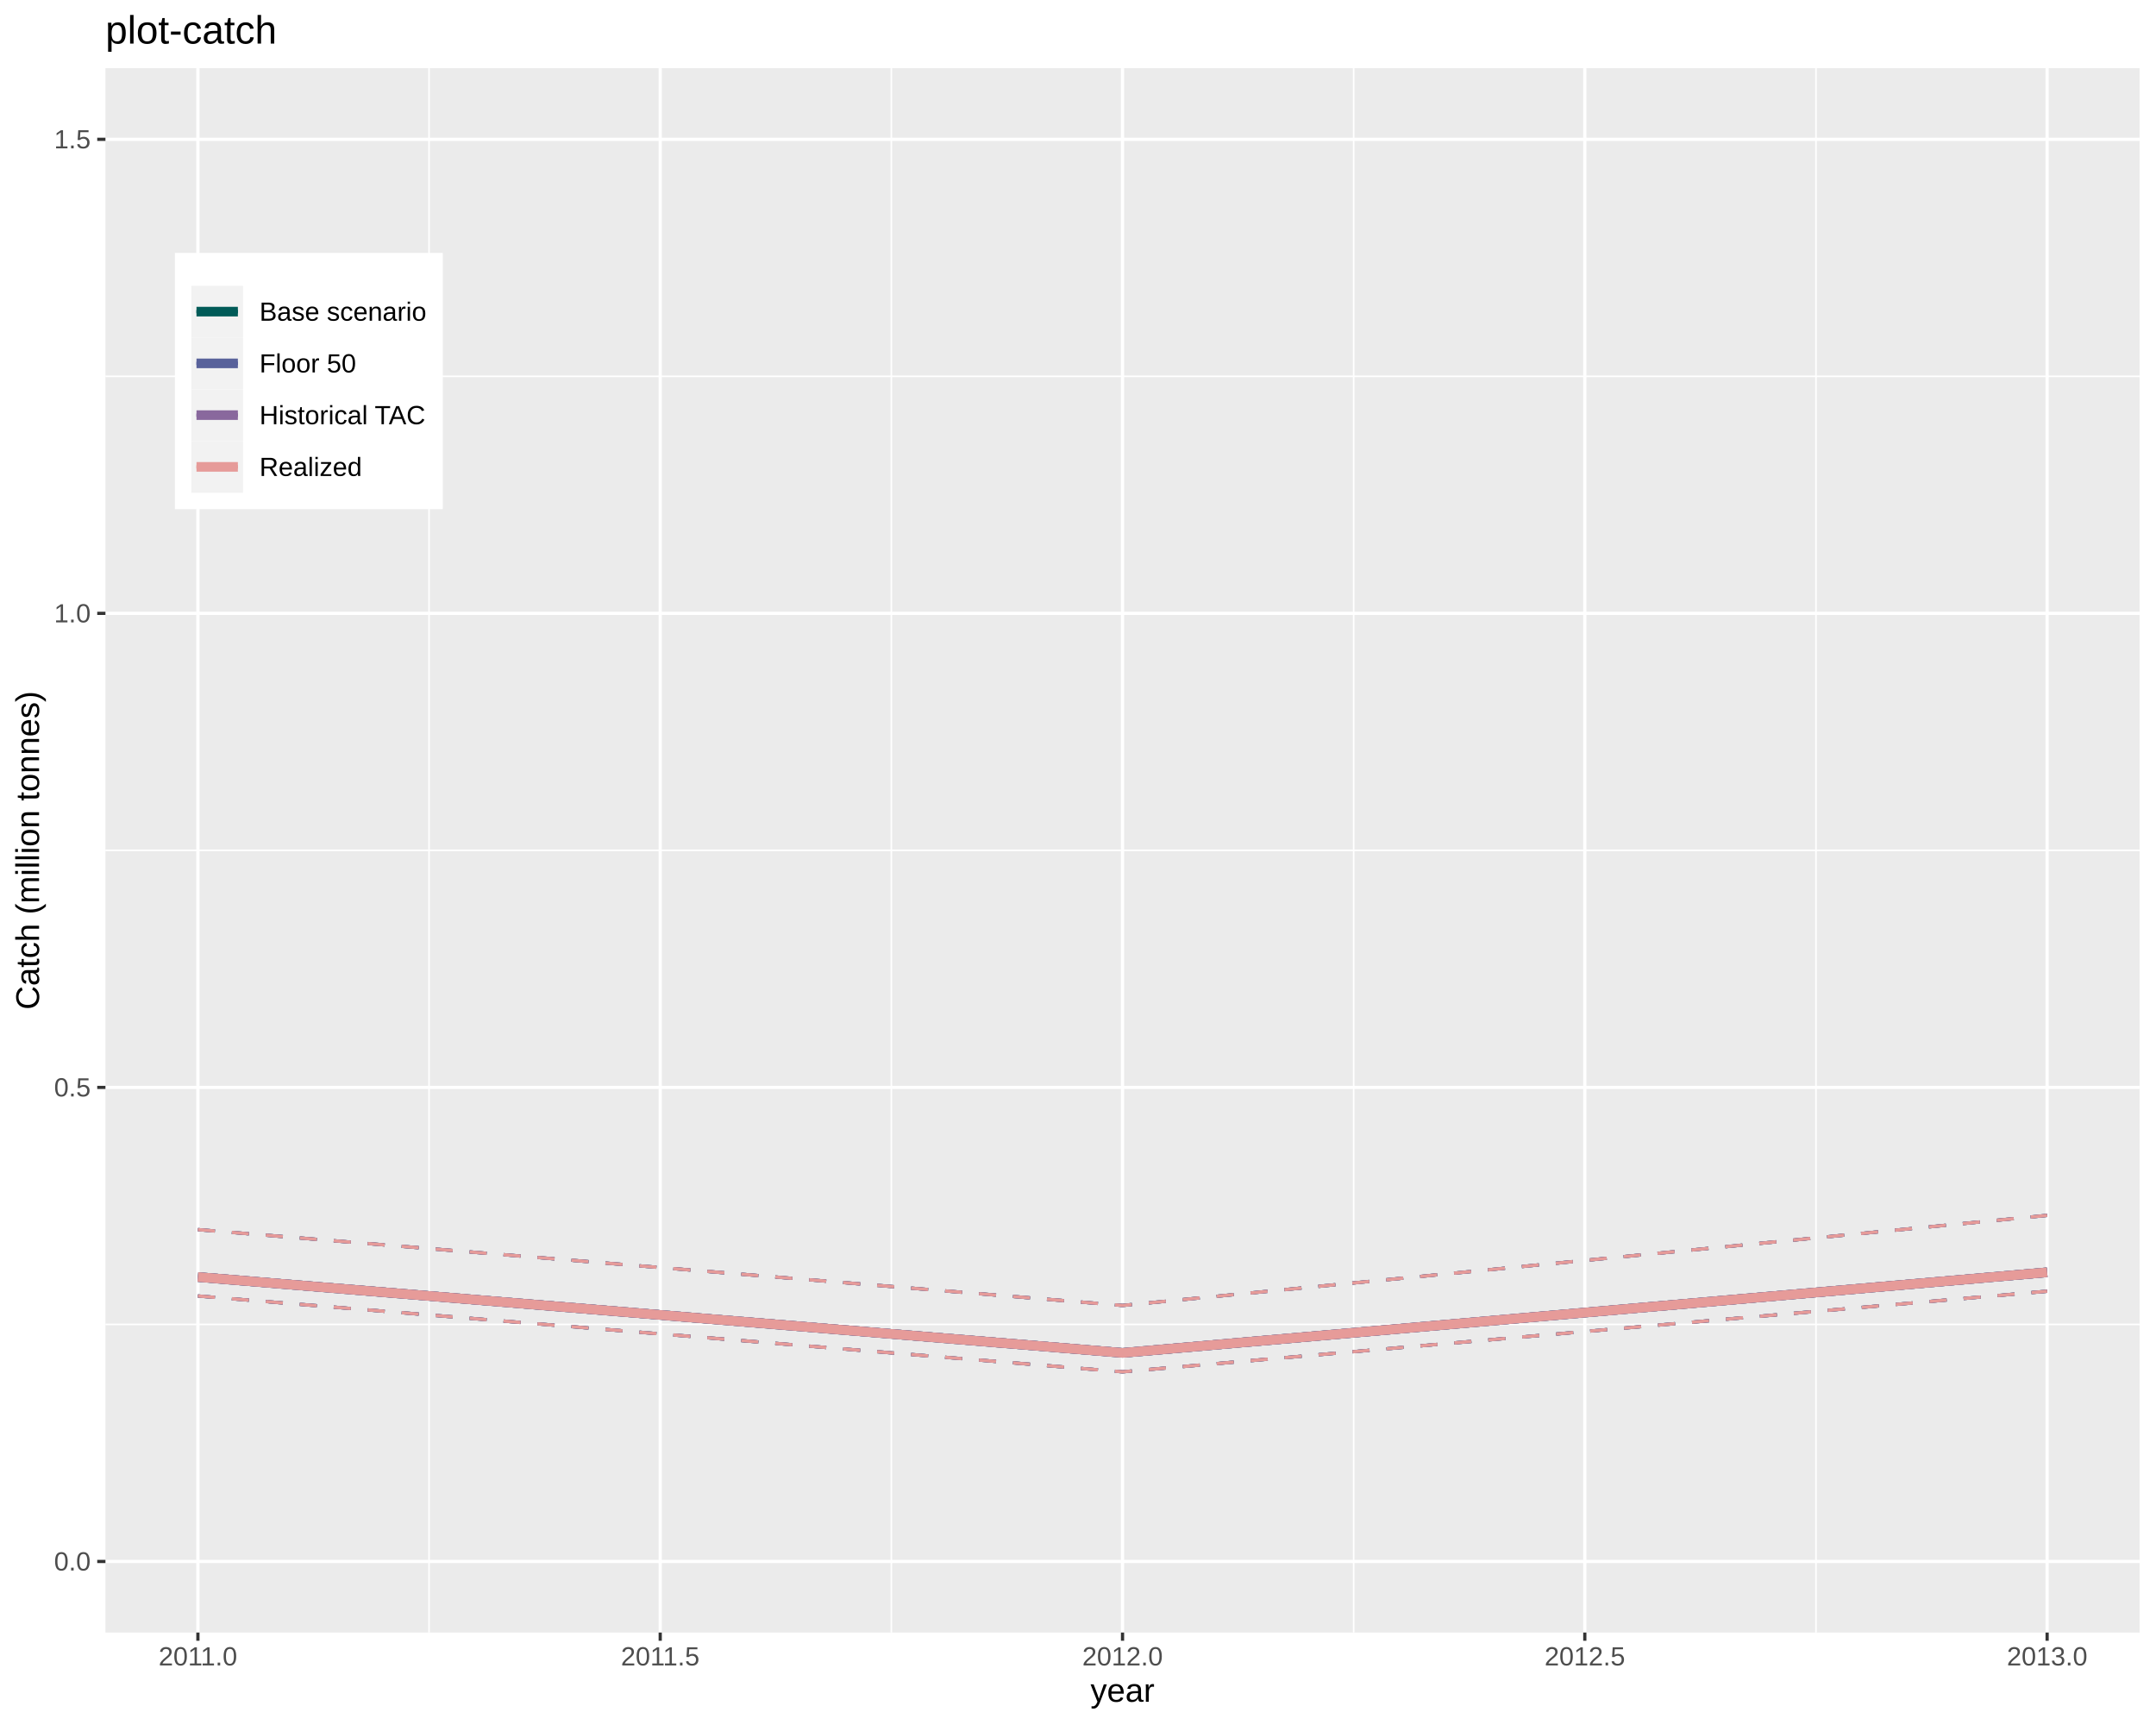
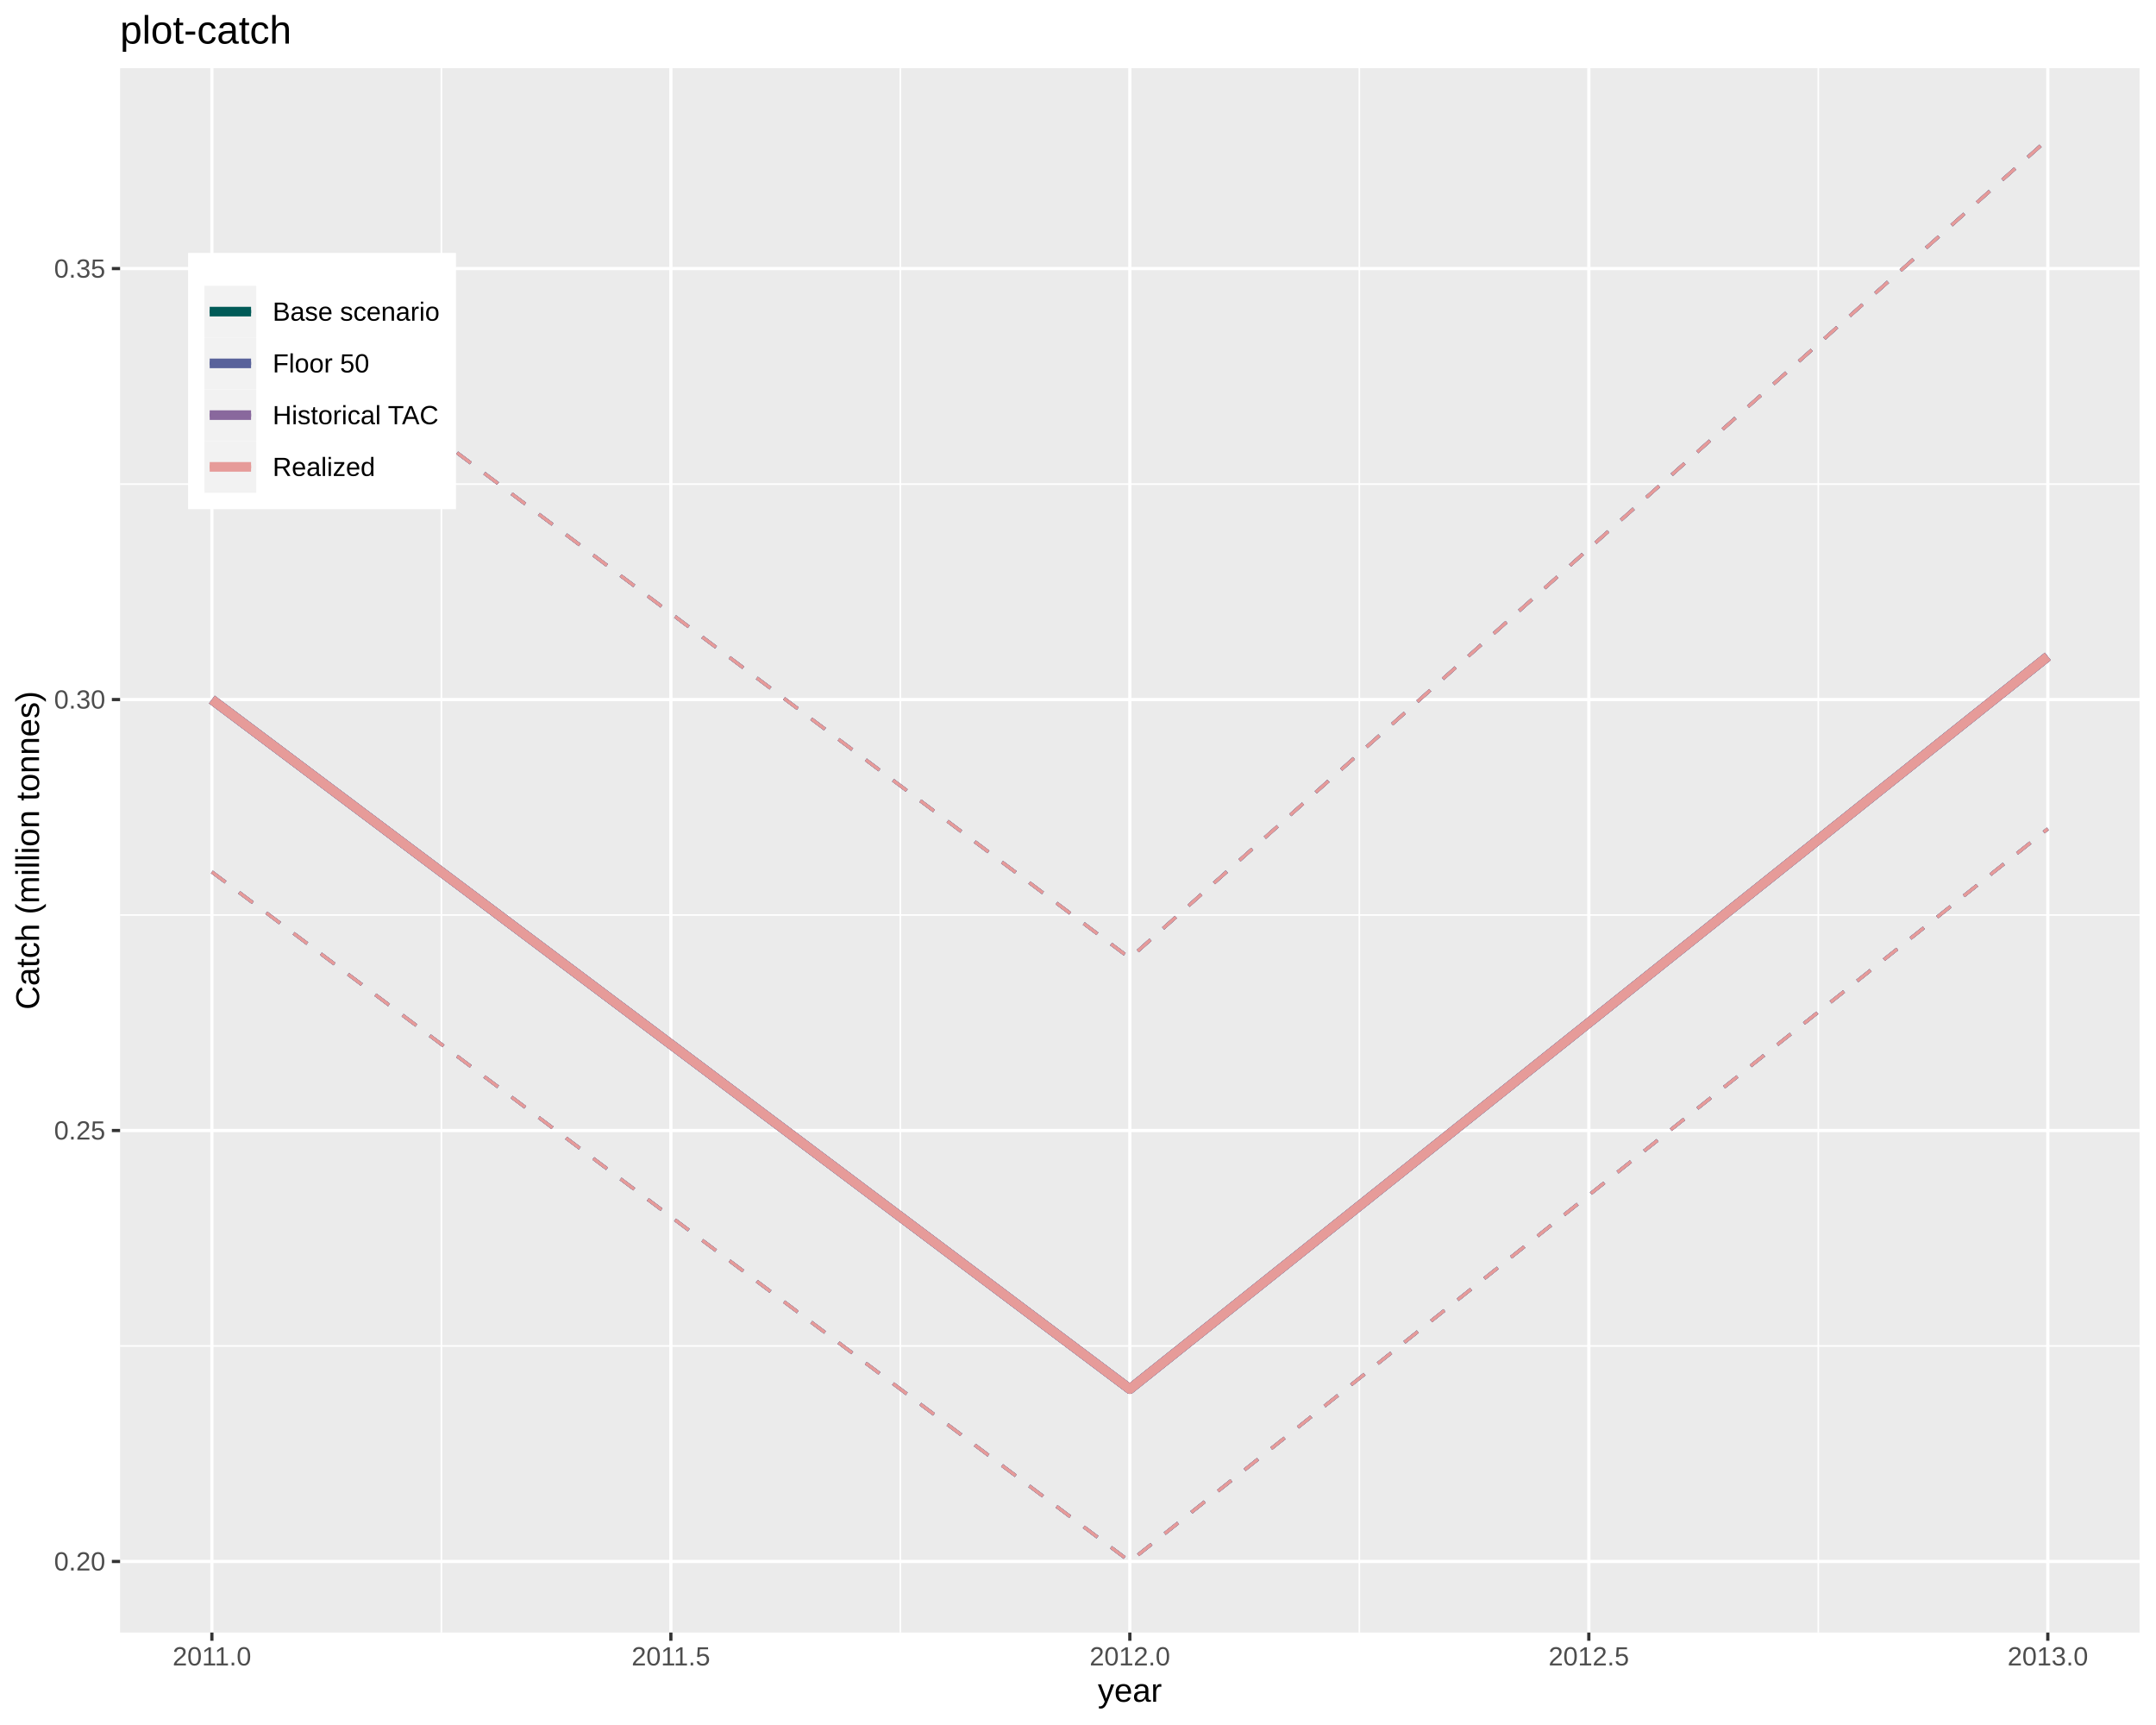
<svg xmlns="http://www.w3.org/2000/svg" viewBox="0 0 720.00 576.00">
  <defs>
    <style type="text/css">
    line, polyline, polygon, path, rect, circle {
      fill: none;
      stroke: #000000;
      stroke-linecap: round;
      stroke-linejoin: round;
      stroke-miterlimit: 10.00;
    }
  </style>
  </defs>
  <rect width="100%" height="100%" style="stroke: none; fill: #FFFFFF;" />
  <rect x="0.00" y="0.00" width="720.00" height="576.00" style="stroke-width: 1.07; stroke: #FFFFFF; fill: #FFFFFF;" />
  <defs>
-     <clipPath id="cpMzUuMjF8NzE0LjUyfDU0NS4xM3wyMi43Nw==">
-       <rect x="35.21" y="22.77" width="679.31" height="522.36" />
+     <clipPath id="cpNDAuMTB8NzE0LjUyfDU0NS4xM3wyMi43Nw==">
+       <rect x="40.10" y="22.77" width="674.42" height="522.36" />
    </clipPath>
  </defs>
-   <rect x="35.21" y="22.77" width="679.31" height="522.36" style="stroke-width: 1.07; stroke: none; fill: #EBEBEB;" clip-path="url(#cpMzUuMjF8NzE0LjUyfDU0NS4xM3wyMi43Nw==)" />
-   <polyline points="35.21,442.24 714.52,442.24 " style="stroke-width: 0.53; stroke: #FFFFFF; stroke-linecap: butt;" clip-path="url(#cpMzUuMjF8NzE0LjUyfDU0NS4xM3wyMi43Nw==)" />
-   <polyline points="35.21,283.95 714.52,283.95 " style="stroke-width: 0.53; stroke: #FFFFFF; stroke-linecap: butt;" clip-path="url(#cpMzUuMjF8NzE0LjUyfDU0NS4xM3wyMi43Nw==)" />
-   <polyline points="35.21,125.66 714.52,125.66 " style="stroke-width: 0.53; stroke: #FFFFFF; stroke-linecap: butt;" clip-path="url(#cpMzUuMjF8NzE0LjUyfDU0NS4xM3wyMi43Nw==)" />
-   <polyline points="143.28,545.13 143.28,22.77 " style="stroke-width: 0.53; stroke: #FFFFFF; stroke-linecap: butt;" clip-path="url(#cpMzUuMjF8NzE0LjUyfDU0NS4xM3wyMi43Nw==)" />
-   <polyline points="297.67,545.13 297.67,22.77 " style="stroke-width: 0.53; stroke: #FFFFFF; stroke-linecap: butt;" clip-path="url(#cpMzUuMjF8NzE0LjUyfDU0NS4xM3wyMi43Nw==)" />
-   <polyline points="452.06,545.13 452.06,22.77 " style="stroke-width: 0.53; stroke: #FFFFFF; stroke-linecap: butt;" clip-path="url(#cpMzUuMjF8NzE0LjUyfDU0NS4xM3wyMi43Nw==)" />
-   <polyline points="606.45,545.13 606.45,22.77 " style="stroke-width: 0.53; stroke: #FFFFFF; stroke-linecap: butt;" clip-path="url(#cpMzUuMjF8NzE0LjUyfDU0NS4xM3wyMi43Nw==)" />
-   <polyline points="35.21,521.39 714.52,521.39 " style="stroke-width: 1.07; stroke: #FFFFFF; stroke-linecap: butt;" clip-path="url(#cpMzUuMjF8NzE0LjUyfDU0NS4xM3wyMi43Nw==)" />
-   <polyline points="35.21,363.10 714.52,363.10 " style="stroke-width: 1.07; stroke: #FFFFFF; stroke-linecap: butt;" clip-path="url(#cpMzUuMjF8NzE0LjUyfDU0NS4xM3wyMi43Nw==)" />
-   <polyline points="35.21,204.81 714.52,204.81 " style="stroke-width: 1.07; stroke: #FFFFFF; stroke-linecap: butt;" clip-path="url(#cpMzUuMjF8NzE0LjUyfDU0NS4xM3wyMi43Nw==)" />
-   <polyline points="35.21,46.52 714.52,46.52 " style="stroke-width: 1.07; stroke: #FFFFFF; stroke-linecap: butt;" clip-path="url(#cpMzUuMjF8NzE0LjUyfDU0NS4xM3wyMi43Nw==)" />
-   <polyline points="66.09,545.13 66.09,22.77 " style="stroke-width: 1.07; stroke: #FFFFFF; stroke-linecap: butt;" clip-path="url(#cpMzUuMjF8NzE0LjUyfDU0NS4xM3wyMi43Nw==)" />
-   <polyline points="220.48,545.13 220.48,22.77 " style="stroke-width: 1.07; stroke: #FFFFFF; stroke-linecap: butt;" clip-path="url(#cpMzUuMjF8NzE0LjUyfDU0NS4xM3wyMi43Nw==)" />
-   <polyline points="374.87,545.13 374.87,22.77 " style="stroke-width: 1.07; stroke: #FFFFFF; stroke-linecap: butt;" clip-path="url(#cpMzUuMjF8NzE0LjUyfDU0NS4xM3wyMi43Nw==)" />
-   <polyline points="529.25,545.13 529.25,22.77 " style="stroke-width: 1.07; stroke: #FFFFFF; stroke-linecap: butt;" clip-path="url(#cpMzUuMjF8NzE0LjUyfDU0NS4xM3wyMi43Nw==)" />
-   <polyline points="683.64,545.13 683.64,22.77 " style="stroke-width: 1.07; stroke: #FFFFFF; stroke-linecap: butt;" clip-path="url(#cpMzUuMjF8NzE0LjUyfDU0NS4xM3wyMi43Nw==)" />
-   <polyline points="66.09,426.41 374.87,451.74 683.64,424.83 " style="stroke-width: 3.20; stroke: #015B58; stroke-linecap: butt;" clip-path="url(#cpMzUuMjF8NzE0LjUyfDU0NS4xM3wyMi43Nw==)" />
-   <polyline points="66.09,426.41 374.87,451.74 683.64,424.83 " style="stroke-width: 3.20; stroke: #59629B; stroke-linecap: butt;" clip-path="url(#cpMzUuMjF8NzE0LjUyfDU0NS4xM3wyMi43Nw==)" />
-   <polyline points="66.09,426.41 374.87,451.74 683.64,424.83 " style="stroke-width: 3.20; stroke: #89689D; stroke-linecap: butt;" clip-path="url(#cpMzUuMjF8NzE0LjUyfDU0NS4xM3wyMi43Nw==)" />
-   <polyline points="66.09,426.41 374.87,451.74 683.64,424.83 " style="stroke-width: 3.20; stroke: #E69B99; stroke-linecap: butt;" clip-path="url(#cpMzUuMjF8NzE0LjUyfDU0NS4xM3wyMi43Nw==)" />
-   <polyline points="66.09,432.74 374.87,458.07 683.64,431.16 " style="stroke-width: 1.07; stroke: #015B58; stroke-dasharray: 5.69,5.69; stroke-linecap: butt;" clip-path="url(#cpMzUuMjF8NzE0LjUyfDU0NS4xM3wyMi43Nw==)" />
-   <polyline points="66.09,432.74 374.87,458.07 683.64,431.16 " style="stroke-width: 1.07; stroke: #59629B; stroke-dasharray: 5.69,5.69; stroke-linecap: butt;" clip-path="url(#cpMzUuMjF8NzE0LjUyfDU0NS4xM3wyMi43Nw==)" />
-   <polyline points="66.09,432.74 374.87,458.07 683.64,431.16 " style="stroke-width: 1.07; stroke: #89689D; stroke-dasharray: 5.69,5.69; stroke-linecap: butt;" clip-path="url(#cpMzUuMjF8NzE0LjUyfDU0NS4xM3wyMi43Nw==)" />
-   <polyline points="66.09,432.74 374.87,458.07 683.64,431.16 " style="stroke-width: 1.07; stroke: #E69B99; stroke-dasharray: 5.69,5.69; stroke-linecap: butt;" clip-path="url(#cpMzUuMjF8NzE0LjUyfDU0NS4xM3wyMi43Nw==)" />
-   <polyline points="66.09,410.58 374.87,435.91 683.64,405.83 " style="stroke-width: 1.07; stroke: #015B58; stroke-dasharray: 5.69,5.69; stroke-linecap: butt;" clip-path="url(#cpMzUuMjF8NzE0LjUyfDU0NS4xM3wyMi43Nw==)" />
-   <polyline points="66.09,410.58 374.87,435.91 683.64,405.83 " style="stroke-width: 1.07; stroke: #59629B; stroke-dasharray: 5.69,5.69; stroke-linecap: butt;" clip-path="url(#cpMzUuMjF8NzE0LjUyfDU0NS4xM3wyMi43Nw==)" />
-   <polyline points="66.09,410.58 374.87,435.91 683.64,405.83 " style="stroke-width: 1.07; stroke: #89689D; stroke-dasharray: 5.69,5.69; stroke-linecap: butt;" clip-path="url(#cpMzUuMjF8NzE0LjUyfDU0NS4xM3wyMi43Nw==)" />
-   <polyline points="66.09,410.58 374.87,435.91 683.64,405.83 " style="stroke-width: 1.07; stroke: #E69B99; stroke-dasharray: 5.69,5.69; stroke-linecap: butt;" clip-path="url(#cpMzUuMjF8NzE0LjUyfDU0NS4xM3wyMi43Nw==)" />
+   <rect x="40.10" y="22.77" width="674.42" height="522.36" style="stroke-width: 1.07; stroke: none; fill: #EBEBEB;" clip-path="url(#cpNDAuMTB8NzE0LjUyfDU0NS4xM3wyMi43Nw==)" />
+   <polyline points="40.10,449.44 714.52,449.44 " style="stroke-width: 0.53; stroke: #FFFFFF; stroke-linecap: butt;" clip-path="url(#cpNDAuMTB8NzE0LjUyfDU0NS4xM3wyMi43Nw==)" />
+   <polyline points="40.10,305.54 714.52,305.54 " style="stroke-width: 0.53; stroke: #FFFFFF; stroke-linecap: butt;" clip-path="url(#cpNDAuMTB8NzE0LjUyfDU0NS4xM3wyMi43Nw==)" />
+   <polyline points="40.10,161.64 714.52,161.64 " style="stroke-width: 0.53; stroke: #FFFFFF; stroke-linecap: butt;" clip-path="url(#cpNDAuMTB8NzE0LjUyfDU0NS4xM3wyMi43Nw==)" />
+   <polyline points="147.40,545.13 147.40,22.77 " style="stroke-width: 0.53; stroke: #FFFFFF; stroke-linecap: butt;" clip-path="url(#cpNDAuMTB8NzE0LjUyfDU0NS4xM3wyMi43Nw==)" />
+   <polyline points="300.67,545.13 300.67,22.77 " style="stroke-width: 0.53; stroke: #FFFFFF; stroke-linecap: butt;" clip-path="url(#cpNDAuMTB8NzE0LjUyfDU0NS4xM3wyMi43Nw==)" />
+   <polyline points="453.95,545.13 453.95,22.77 " style="stroke-width: 0.53; stroke: #FFFFFF; stroke-linecap: butt;" clip-path="url(#cpNDAuMTB8NzE0LjUyfDU0NS4xM3wyMi43Nw==)" />
+   <polyline points="607.23,545.13 607.23,22.77 " style="stroke-width: 0.53; stroke: #FFFFFF; stroke-linecap: butt;" clip-path="url(#cpNDAuMTB8NzE0LjUyfDU0NS4xM3wyMi43Nw==)" />
+   <polyline points="40.10,521.39 714.52,521.39 " style="stroke-width: 1.07; stroke: #FFFFFF; stroke-linecap: butt;" clip-path="url(#cpNDAuMTB8NzE0LjUyfDU0NS4xM3wyMi43Nw==)" />
+   <polyline points="40.10,377.49 714.52,377.49 " style="stroke-width: 1.07; stroke: #FFFFFF; stroke-linecap: butt;" clip-path="url(#cpNDAuMTB8NzE0LjUyfDU0NS4xM3wyMi43Nw==)" />
+   <polyline points="40.10,233.59 714.52,233.59 " style="stroke-width: 1.07; stroke: #FFFFFF; stroke-linecap: butt;" clip-path="url(#cpNDAuMTB8NzE0LjUyfDU0NS4xM3wyMi43Nw==)" />
+   <polyline points="40.10,89.69 714.52,89.69 " style="stroke-width: 1.07; stroke: #FFFFFF; stroke-linecap: butt;" clip-path="url(#cpNDAuMTB8NzE0LjUyfDU0NS4xM3wyMi43Nw==)" />
+   <polyline points="70.76,545.13 70.76,22.77 " style="stroke-width: 1.07; stroke: #FFFFFF; stroke-linecap: butt;" clip-path="url(#cpNDAuMTB8NzE0LjUyfDU0NS4xM3wyMi43Nw==)" />
+   <polyline points="224.04,545.13 224.04,22.77 " style="stroke-width: 1.07; stroke: #FFFFFF; stroke-linecap: butt;" clip-path="url(#cpNDAuMTB8NzE0LjUyfDU0NS4xM3wyMi43Nw==)" />
+   <polyline points="377.31,545.13 377.31,22.77 " style="stroke-width: 1.07; stroke: #FFFFFF; stroke-linecap: butt;" clip-path="url(#cpNDAuMTB8NzE0LjUyfDU0NS4xM3wyMi43Nw==)" />
+   <polyline points="530.59,545.13 530.59,22.77 " style="stroke-width: 1.07; stroke: #FFFFFF; stroke-linecap: butt;" clip-path="url(#cpNDAuMTB8NzE0LjUyfDU0NS4xM3wyMi43Nw==)" />
+   <polyline points="683.87,545.13 683.87,22.77 " style="stroke-width: 1.07; stroke: #FFFFFF; stroke-linecap: butt;" clip-path="url(#cpNDAuMTB8NzE0LjUyfDU0NS4xM3wyMi43Nw==)" />
+   <polyline points="70.76,233.59 377.31,463.83 683.87,219.20 " style="stroke-width: 3.20; stroke: #015B58; stroke-linecap: butt;" clip-path="url(#cpNDAuMTB8NzE0LjUyfDU0NS4xM3wyMi43Nw==)" />
+   <polyline points="70.76,233.59 377.31,463.83 683.87,219.20 " style="stroke-width: 3.20; stroke: #59629B; stroke-linecap: butt;" clip-path="url(#cpNDAuMTB8NzE0LjUyfDU0NS4xM3wyMi43Nw==)" />
+   <polyline points="70.76,233.59 377.31,463.83 683.87,219.20 " style="stroke-width: 3.20; stroke: #89689D; stroke-linecap: butt;" clip-path="url(#cpNDAuMTB8NzE0LjUyfDU0NS4xM3wyMi43Nw==)" />
+   <polyline points="70.76,233.59 377.31,463.83 683.87,219.20 " style="stroke-width: 3.20; stroke: #E69B99; stroke-linecap: butt;" clip-path="url(#cpNDAuMTB8NzE0LjUyfDU0NS4xM3wyMi43Nw==)" />
+   <polyline points="70.76,291.15 377.31,521.39 683.87,276.76 " style="stroke-width: 1.07; stroke: #015B58; stroke-dasharray: 5.69,5.69; stroke-linecap: butt;" clip-path="url(#cpNDAuMTB8NzE0LjUyfDU0NS4xM3wyMi43Nw==)" />
+   <polyline points="70.76,291.15 377.31,521.39 683.87,276.76 " style="stroke-width: 1.07; stroke: #59629B; stroke-dasharray: 5.69,5.69; stroke-linecap: butt;" clip-path="url(#cpNDAuMTB8NzE0LjUyfDU0NS4xM3wyMi43Nw==)" />
+   <polyline points="70.76,291.15 377.31,521.39 683.87,276.76 " style="stroke-width: 1.07; stroke: #89689D; stroke-dasharray: 5.69,5.69; stroke-linecap: butt;" clip-path="url(#cpNDAuMTB8NzE0LjUyfDU0NS4xM3wyMi43Nw==)" />
+   <polyline points="70.76,291.15 377.31,521.39 683.87,276.76 " style="stroke-width: 1.07; stroke: #E69B99; stroke-dasharray: 5.69,5.69; stroke-linecap: butt;" clip-path="url(#cpNDAuMTB8NzE0LjUyfDU0NS4xM3wyMi43Nw==)" />
+   <polyline points="70.76,89.69 377.31,319.93 683.87,46.52 " style="stroke-width: 1.07; stroke: #015B58; stroke-dasharray: 5.69,5.69; stroke-linecap: butt;" clip-path="url(#cpNDAuMTB8NzE0LjUyfDU0NS4xM3wyMi43Nw==)" />
+   <polyline points="70.76,89.69 377.31,319.93 683.87,46.52 " style="stroke-width: 1.07; stroke: #59629B; stroke-dasharray: 5.69,5.69; stroke-linecap: butt;" clip-path="url(#cpNDAuMTB8NzE0LjUyfDU0NS4xM3wyMi43Nw==)" />
+   <polyline points="70.76,89.69 377.31,319.93 683.87,46.52 " style="stroke-width: 1.07; stroke: #89689D; stroke-dasharray: 5.69,5.69; stroke-linecap: butt;" clip-path="url(#cpNDAuMTB8NzE0LjUyfDU0NS4xM3wyMi43Nw==)" />
+   <polyline points="70.76,89.69 377.31,319.93 683.87,46.52 " style="stroke-width: 1.07; stroke: #E69B99; stroke-dasharray: 5.69,5.69; stroke-linecap: butt;" clip-path="url(#cpNDAuMTB8NzE0LjUyfDU0NS4xM3wyMi43Nw==)" />
  <defs>
    <clipPath id="cpMC4wMHw3MjAuMDB8NTc2LjAwfDAuMDA=">
      <rect x="0.00" y="0.00" width="720.00" height="576.00" />
    </clipPath>
  </defs>
  <g clip-path="url(#cpMC4wMHw3MjAuMDB8NTc2LjAwfDAuMDA=)">
-     <text x="18.06" y="524.41" style="font-size: 8.80px; fill: #4D4D4D; font-family: Liberation Sans;" textLength="12.22px" lengthAdjust="spacingAndGlyphs">0.0</text>
+     <text x="18.06" y="524.41" style="font-size: 8.80px; fill: #4D4D4D; font-family: Liberation Sans;" textLength="17.11px" lengthAdjust="spacingAndGlyphs">0.20</text>
  </g>
  <g clip-path="url(#cpMC4wMHw3MjAuMDB8NTc2LjAwfDAuMDA=)">
-     <text x="18.06" y="366.12" style="font-size: 8.80px; fill: #4D4D4D; font-family: Liberation Sans;" textLength="12.22px" lengthAdjust="spacingAndGlyphs">0.5</text>
+     <text x="18.06" y="380.51" style="font-size: 8.80px; fill: #4D4D4D; font-family: Liberation Sans;" textLength="17.11px" lengthAdjust="spacingAndGlyphs">0.25</text>
  </g>
  <g clip-path="url(#cpMC4wMHw3MjAuMDB8NTc2LjAwfDAuMDA=)">
-     <text x="18.06" y="207.83" style="font-size: 8.80px; fill: #4D4D4D; font-family: Liberation Sans;" textLength="12.22px" lengthAdjust="spacingAndGlyphs">1.0</text>
+     <text x="18.06" y="236.61" style="font-size: 8.80px; fill: #4D4D4D; font-family: Liberation Sans;" textLength="17.11px" lengthAdjust="spacingAndGlyphs">0.30</text>
  </g>
  <g clip-path="url(#cpMC4wMHw3MjAuMDB8NTc2LjAwfDAuMDA=)">
-     <text x="18.06" y="49.54" style="font-size: 8.80px; fill: #4D4D4D; font-family: Liberation Sans;" textLength="12.22px" lengthAdjust="spacingAndGlyphs">1.5</text>
+     <text x="18.06" y="92.71" style="font-size: 8.80px; fill: #4D4D4D; font-family: Liberation Sans;" textLength="17.11px" lengthAdjust="spacingAndGlyphs">0.35</text>
  </g>
-   <polyline points="32.47,521.39 35.21,521.39 " style="stroke-width: 1.07; stroke: #333333; stroke-linecap: butt;" clip-path="url(#cpMC4wMHw3MjAuMDB8NTc2LjAwfDAuMDA=)" />
-   <polyline points="32.47,363.10 35.21,363.10 " style="stroke-width: 1.07; stroke: #333333; stroke-linecap: butt;" clip-path="url(#cpMC4wMHw3MjAuMDB8NTc2LjAwfDAuMDA=)" />
-   <polyline points="32.47,204.81 35.21,204.81 " style="stroke-width: 1.07; stroke: #333333; stroke-linecap: butt;" clip-path="url(#cpMC4wMHw3MjAuMDB8NTc2LjAwfDAuMDA=)" />
-   <polyline points="32.47,46.52 35.21,46.52 " style="stroke-width: 1.07; stroke: #333333; stroke-linecap: butt;" clip-path="url(#cpMC4wMHw3MjAuMDB8NTc2LjAwfDAuMDA=)" />
-   <polyline points="66.09,547.87 66.09,545.13 " style="stroke-width: 1.07; stroke: #333333; stroke-linecap: butt;" clip-path="url(#cpMC4wMHw3MjAuMDB8NTc2LjAwfDAuMDA=)" />
-   <polyline points="220.48,547.87 220.48,545.13 " style="stroke-width: 1.07; stroke: #333333; stroke-linecap: butt;" clip-path="url(#cpMC4wMHw3MjAuMDB8NTc2LjAwfDAuMDA=)" />
-   <polyline points="374.87,547.87 374.87,545.13 " style="stroke-width: 1.07; stroke: #333333; stroke-linecap: butt;" clip-path="url(#cpMC4wMHw3MjAuMDB8NTc2LjAwfDAuMDA=)" />
-   <polyline points="529.25,547.87 529.25,545.13 " style="stroke-width: 1.07; stroke: #333333; stroke-linecap: butt;" clip-path="url(#cpMC4wMHw3MjAuMDB8NTc2LjAwfDAuMDA=)" />
-   <polyline points="683.64,547.87 683.64,545.13 " style="stroke-width: 1.07; stroke: #333333; stroke-linecap: butt;" clip-path="url(#cpMC4wMHw3MjAuMDB8NTc2LjAwfDAuMDA=)" />
+   <polyline points="37.36,521.39 40.10,521.39 " style="stroke-width: 1.07; stroke: #333333; stroke-linecap: butt;" clip-path="url(#cpMC4wMHw3MjAuMDB8NTc2LjAwfDAuMDA=)" />
+   <polyline points="37.36,377.49 40.10,377.49 " style="stroke-width: 1.07; stroke: #333333; stroke-linecap: butt;" clip-path="url(#cpMC4wMHw3MjAuMDB8NTc2LjAwfDAuMDA=)" />
+   <polyline points="37.36,233.59 40.10,233.59 " style="stroke-width: 1.07; stroke: #333333; stroke-linecap: butt;" clip-path="url(#cpMC4wMHw3MjAuMDB8NTc2LjAwfDAuMDA=)" />
+   <polyline points="37.36,89.69 40.10,89.69 " style="stroke-width: 1.07; stroke: #333333; stroke-linecap: butt;" clip-path="url(#cpMC4wMHw3MjAuMDB8NTc2LjAwfDAuMDA=)" />
+   <polyline points="70.76,547.87 70.76,545.13 " style="stroke-width: 1.07; stroke: #333333; stroke-linecap: butt;" clip-path="url(#cpMC4wMHw3MjAuMDB8NTc2LjAwfDAuMDA=)" />
+   <polyline points="224.04,547.87 224.04,545.13 " style="stroke-width: 1.07; stroke: #333333; stroke-linecap: butt;" clip-path="url(#cpMC4wMHw3MjAuMDB8NTc2LjAwfDAuMDA=)" />
+   <polyline points="377.31,547.87 377.31,545.13 " style="stroke-width: 1.07; stroke: #333333; stroke-linecap: butt;" clip-path="url(#cpMC4wMHw3MjAuMDB8NTc2LjAwfDAuMDA=)" />
+   <polyline points="530.59,547.87 530.59,545.13 " style="stroke-width: 1.07; stroke: #333333; stroke-linecap: butt;" clip-path="url(#cpMC4wMHw3MjAuMDB8NTc2LjAwfDAuMDA=)" />
+   <polyline points="683.87,547.87 683.87,545.13 " style="stroke-width: 1.07; stroke: #333333; stroke-linecap: butt;" clip-path="url(#cpMC4wMHw3MjAuMDB8NTc2LjAwfDAuMDA=)" />
  <g clip-path="url(#cpMC4wMHw3MjAuMDB8NTc2LjAwfDAuMDA=)">
-     <text x="52.97" y="556.11" style="font-size: 8.80px; fill: #4D4D4D; font-family: Liberation Sans;" textLength="26.23px" lengthAdjust="spacingAndGlyphs">2011.0</text>
+     <text x="57.64" y="556.11" style="font-size: 8.80px; fill: #4D4D4D; font-family: Liberation Sans;" textLength="26.23px" lengthAdjust="spacingAndGlyphs">2011.0</text>
  </g>
  <g clip-path="url(#cpMC4wMHw3MjAuMDB8NTc2LjAwfDAuMDA=)">
-     <text x="207.36" y="556.11" style="font-size: 8.80px; fill: #4D4D4D; font-family: Liberation Sans;" textLength="26.23px" lengthAdjust="spacingAndGlyphs">2011.5</text>
+     <text x="210.92" y="556.11" style="font-size: 8.80px; fill: #4D4D4D; font-family: Liberation Sans;" textLength="26.23px" lengthAdjust="spacingAndGlyphs">2011.5</text>
  </g>
  <g clip-path="url(#cpMC4wMHw3MjAuMDB8NTc2LjAwfDAuMDA=)">
-     <text x="361.42" y="556.11" style="font-size: 8.80px; fill: #4D4D4D; font-family: Liberation Sans;" textLength="26.89px" lengthAdjust="spacingAndGlyphs">2012.0</text>
+     <text x="363.87" y="556.11" style="font-size: 8.80px; fill: #4D4D4D; font-family: Liberation Sans;" textLength="26.89px" lengthAdjust="spacingAndGlyphs">2012.0</text>
  </g>
  <g clip-path="url(#cpMC4wMHw3MjAuMDB8NTc2LjAwfDAuMDA=)">
-     <text x="515.81" y="556.11" style="font-size: 8.80px; fill: #4D4D4D; font-family: Liberation Sans;" textLength="26.89px" lengthAdjust="spacingAndGlyphs">2012.5</text>
+     <text x="517.14" y="556.11" style="font-size: 8.80px; fill: #4D4D4D; font-family: Liberation Sans;" textLength="26.89px" lengthAdjust="spacingAndGlyphs">2012.5</text>
  </g>
  <g clip-path="url(#cpMC4wMHw3MjAuMDB8NTc2LjAwfDAuMDA=)">
-     <text x="670.20" y="556.11" style="font-size: 8.80px; fill: #4D4D4D; font-family: Liberation Sans;" textLength="26.89px" lengthAdjust="spacingAndGlyphs">2013.0</text>
+     <text x="670.42" y="556.11" style="font-size: 8.80px; fill: #4D4D4D; font-family: Liberation Sans;" textLength="26.89px" lengthAdjust="spacingAndGlyphs">2013.0</text>
  </g>
  <g clip-path="url(#cpMC4wMHw3MjAuMDB8NTc2LjAwfDAuMDA=)">
-     <text x="364.16" y="568.24" style="font-size: 11.00px; font-family: Liberation Sans;" textLength="21.41px" lengthAdjust="spacingAndGlyphs">year</text>
+     <text x="366.61" y="568.24" style="font-size: 11.00px; font-family: Liberation Sans;" textLength="21.41px" lengthAdjust="spacingAndGlyphs">year</text>
  </g>
  <g clip-path="url(#cpMC4wMHw3MjAuMDB8NTc2LjAwfDAuMDA=)">
    <text transform="translate(13.04,337.15) rotate(-90)" style="font-size: 11.00px; font-family: Liberation Sans;" textLength="106.41px" lengthAdjust="spacingAndGlyphs">Catch (million tonnes)</text>
  </g>
-   <rect x="58.41" y="84.46" width="89.47" height="85.56" style="stroke-width: 1.07; stroke: none; fill: #FFFFFF;" clip-path="url(#cpMC4wMHw3MjAuMDB8NTc2LjAwfDAuMDA=)" />
-   <rect x="63.89" y="95.42" width="17.28" height="17.28" style="stroke-width: 1.07; stroke: none; fill: #F2F2F2;" clip-path="url(#cpMC4wMHw3MjAuMDB8NTc2LjAwfDAuMDA=)" />
-   <line x1="65.62" y1="104.06" x2="79.44" y2="104.06" style="stroke-width: 3.20; stroke: #015B58; stroke-linecap: butt;" clip-path="url(#cpMC4wMHw3MjAuMDB8NTc2LjAwfDAuMDA=)" />
-   <line x1="65.62" y1="104.06" x2="79.44" y2="104.06" style="stroke-width: 1.07; stroke: #015B58; stroke-dasharray: 5.69,5.69; stroke-linecap: butt;" clip-path="url(#cpMC4wMHw3MjAuMDB8NTc2LjAwfDAuMDA=)" />
-   <line x1="65.62" y1="104.06" x2="79.44" y2="104.06" style="stroke-width: 1.07; stroke: #015B58; stroke-dasharray: 5.69,5.69; stroke-linecap: butt;" clip-path="url(#cpMC4wMHw3MjAuMDB8NTc2LjAwfDAuMDA=)" />
-   <rect x="63.89" y="112.70" width="17.28" height="17.28" style="stroke-width: 1.07; stroke: none; fill: #F2F2F2;" clip-path="url(#cpMC4wMHw3MjAuMDB8NTc2LjAwfDAuMDA=)" />
-   <line x1="65.62" y1="121.34" x2="79.44" y2="121.34" style="stroke-width: 3.20; stroke: #59629B; stroke-linecap: butt;" clip-path="url(#cpMC4wMHw3MjAuMDB8NTc2LjAwfDAuMDA=)" />
-   <line x1="65.62" y1="121.34" x2="79.44" y2="121.34" style="stroke-width: 1.07; stroke: #59629B; stroke-dasharray: 5.69,5.69; stroke-linecap: butt;" clip-path="url(#cpMC4wMHw3MjAuMDB8NTc2LjAwfDAuMDA=)" />
-   <line x1="65.62" y1="121.34" x2="79.44" y2="121.34" style="stroke-width: 1.07; stroke: #59629B; stroke-dasharray: 5.69,5.69; stroke-linecap: butt;" clip-path="url(#cpMC4wMHw3MjAuMDB8NTc2LjAwfDAuMDA=)" />
-   <rect x="63.89" y="129.98" width="17.28" height="17.28" style="stroke-width: 1.07; stroke: none; fill: #F2F2F2;" clip-path="url(#cpMC4wMHw3MjAuMDB8NTc2LjAwfDAuMDA=)" />
-   <line x1="65.62" y1="138.62" x2="79.44" y2="138.62" style="stroke-width: 3.20; stroke: #89689D; stroke-linecap: butt;" clip-path="url(#cpMC4wMHw3MjAuMDB8NTc2LjAwfDAuMDA=)" />
-   <line x1="65.62" y1="138.62" x2="79.44" y2="138.62" style="stroke-width: 1.07; stroke: #89689D; stroke-dasharray: 5.69,5.69; stroke-linecap: butt;" clip-path="url(#cpMC4wMHw3MjAuMDB8NTc2LjAwfDAuMDA=)" />
-   <line x1="65.62" y1="138.62" x2="79.44" y2="138.62" style="stroke-width: 1.07; stroke: #89689D; stroke-dasharray: 5.69,5.69; stroke-linecap: butt;" clip-path="url(#cpMC4wMHw3MjAuMDB8NTc2LjAwfDAuMDA=)" />
-   <rect x="63.89" y="147.26" width="17.28" height="17.28" style="stroke-width: 1.07; stroke: none; fill: #F2F2F2;" clip-path="url(#cpMC4wMHw3MjAuMDB8NTc2LjAwfDAuMDA=)" />
-   <line x1="65.62" y1="155.90" x2="79.44" y2="155.90" style="stroke-width: 3.20; stroke: #E69B99; stroke-linecap: butt;" clip-path="url(#cpMC4wMHw3MjAuMDB8NTc2LjAwfDAuMDA=)" />
-   <line x1="65.62" y1="155.90" x2="79.44" y2="155.90" style="stroke-width: 1.07; stroke: #E69B99; stroke-dasharray: 5.69,5.69; stroke-linecap: butt;" clip-path="url(#cpMC4wMHw3MjAuMDB8NTc2LjAwfDAuMDA=)" />
-   <line x1="65.62" y1="155.90" x2="79.44" y2="155.90" style="stroke-width: 1.07; stroke: #E69B99; stroke-dasharray: 5.69,5.69; stroke-linecap: butt;" clip-path="url(#cpMC4wMHw3MjAuMDB8NTc2LjAwfDAuMDA=)" />
+   <rect x="62.81" y="84.46" width="89.47" height="85.56" style="stroke-width: 1.07; stroke: none; fill: #FFFFFF;" clip-path="url(#cpMC4wMHw3MjAuMDB8NTc2LjAwfDAuMDA=)" />
+   <rect x="68.29" y="95.42" width="17.28" height="17.28" style="stroke-width: 1.07; stroke: none; fill: #F2F2F2;" clip-path="url(#cpMC4wMHw3MjAuMDB8NTc2LjAwfDAuMDA=)" />
+   <line x1="70.02" y1="104.06" x2="83.84" y2="104.06" style="stroke-width: 3.20; stroke: #015B58; stroke-linecap: butt;" clip-path="url(#cpMC4wMHw3MjAuMDB8NTc2LjAwfDAuMDA=)" />
+   <line x1="70.02" y1="104.06" x2="83.84" y2="104.06" style="stroke-width: 1.07; stroke: #015B58; stroke-dasharray: 5.69,5.69; stroke-linecap: butt;" clip-path="url(#cpMC4wMHw3MjAuMDB8NTc2LjAwfDAuMDA=)" />
+   <line x1="70.02" y1="104.06" x2="83.84" y2="104.06" style="stroke-width: 1.07; stroke: #015B58; stroke-dasharray: 5.69,5.69; stroke-linecap: butt;" clip-path="url(#cpMC4wMHw3MjAuMDB8NTc2LjAwfDAuMDA=)" />
+   <rect x="68.29" y="112.70" width="17.28" height="17.28" style="stroke-width: 1.07; stroke: none; fill: #F2F2F2;" clip-path="url(#cpMC4wMHw3MjAuMDB8NTc2LjAwfDAuMDA=)" />
+   <line x1="70.02" y1="121.34" x2="83.84" y2="121.34" style="stroke-width: 3.20; stroke: #59629B; stroke-linecap: butt;" clip-path="url(#cpMC4wMHw3MjAuMDB8NTc2LjAwfDAuMDA=)" />
+   <line x1="70.02" y1="121.34" x2="83.84" y2="121.34" style="stroke-width: 1.07; stroke: #59629B; stroke-dasharray: 5.69,5.69; stroke-linecap: butt;" clip-path="url(#cpMC4wMHw3MjAuMDB8NTc2LjAwfDAuMDA=)" />
+   <line x1="70.02" y1="121.34" x2="83.84" y2="121.34" style="stroke-width: 1.07; stroke: #59629B; stroke-dasharray: 5.69,5.69; stroke-linecap: butt;" clip-path="url(#cpMC4wMHw3MjAuMDB8NTc2LjAwfDAuMDA=)" />
+   <rect x="68.29" y="129.98" width="17.28" height="17.28" style="stroke-width: 1.07; stroke: none; fill: #F2F2F2;" clip-path="url(#cpMC4wMHw3MjAuMDB8NTc2LjAwfDAuMDA=)" />
+   <line x1="70.02" y1="138.62" x2="83.84" y2="138.62" style="stroke-width: 3.20; stroke: #89689D; stroke-linecap: butt;" clip-path="url(#cpMC4wMHw3MjAuMDB8NTc2LjAwfDAuMDA=)" />
+   <line x1="70.02" y1="138.62" x2="83.84" y2="138.62" style="stroke-width: 1.07; stroke: #89689D; stroke-dasharray: 5.69,5.69; stroke-linecap: butt;" clip-path="url(#cpMC4wMHw3MjAuMDB8NTc2LjAwfDAuMDA=)" />
+   <line x1="70.02" y1="138.62" x2="83.84" y2="138.62" style="stroke-width: 1.07; stroke: #89689D; stroke-dasharray: 5.69,5.69; stroke-linecap: butt;" clip-path="url(#cpMC4wMHw3MjAuMDB8NTc2LjAwfDAuMDA=)" />
+   <rect x="68.29" y="147.26" width="17.28" height="17.28" style="stroke-width: 1.07; stroke: none; fill: #F2F2F2;" clip-path="url(#cpMC4wMHw3MjAuMDB8NTc2LjAwfDAuMDA=)" />
+   <line x1="70.02" y1="155.90" x2="83.84" y2="155.90" style="stroke-width: 3.20; stroke: #E69B99; stroke-linecap: butt;" clip-path="url(#cpMC4wMHw3MjAuMDB8NTc2LjAwfDAuMDA=)" />
+   <line x1="70.02" y1="155.90" x2="83.84" y2="155.90" style="stroke-width: 1.07; stroke: #E69B99; stroke-dasharray: 5.69,5.69; stroke-linecap: butt;" clip-path="url(#cpMC4wMHw3MjAuMDB8NTc2LjAwfDAuMDA=)" />
+   <line x1="70.02" y1="155.90" x2="83.84" y2="155.90" style="stroke-width: 1.07; stroke: #E69B99; stroke-dasharray: 5.69,5.69; stroke-linecap: butt;" clip-path="url(#cpMC4wMHw3MjAuMDB8NTc2LjAwfDAuMDA=)" />
  <g clip-path="url(#cpMC4wMHw3MjAuMDB8NTc2LjAwfDAuMDA=)">
-     <text x="86.65" y="107.09" style="font-size: 8.80px; font-family: Liberation Sans;" textLength="55.75px" lengthAdjust="spacingAndGlyphs">Base scenario</text>
+     <text x="91.05" y="107.09" style="font-size: 8.80px; font-family: Liberation Sans;" textLength="55.75px" lengthAdjust="spacingAndGlyphs">Base scenario</text>
  </g>
  <g clip-path="url(#cpMC4wMHw3MjAuMDB8NTc2LjAwfDAuMDA=)">
-     <text x="86.65" y="124.37" style="font-size: 8.80px; font-family: Liberation Sans;" textLength="32.25px" lengthAdjust="spacingAndGlyphs">Floor 50</text>
+     <text x="91.05" y="124.37" style="font-size: 8.80px; font-family: Liberation Sans;" textLength="32.25px" lengthAdjust="spacingAndGlyphs">Floor 50</text>
  </g>
  <g clip-path="url(#cpMC4wMHw3MjAuMDB8NTc2LjAwfDAuMDA=)">
-     <text x="86.65" y="141.65" style="font-size: 8.80px; font-family: Liberation Sans;" textLength="55.41px" lengthAdjust="spacingAndGlyphs">Historical TAC</text>
+     <text x="91.05" y="141.65" style="font-size: 8.80px; font-family: Liberation Sans;" textLength="55.41px" lengthAdjust="spacingAndGlyphs">Historical TAC</text>
  </g>
  <g clip-path="url(#cpMC4wMHw3MjAuMDB8NTc2LjAwfDAuMDA=)">
-     <text x="86.65" y="158.93" style="font-size: 8.80px; font-family: Liberation Sans;" textLength="34.23px" lengthAdjust="spacingAndGlyphs">Realized</text>
+     <text x="91.05" y="158.93" style="font-size: 8.80px; font-family: Liberation Sans;" textLength="34.23px" lengthAdjust="spacingAndGlyphs">Realized</text>
  </g>
  <g clip-path="url(#cpMC4wMHw3MjAuMDB8NTc2LjAwfDAuMDA=)">
-     <text x="35.21" y="14.56" style="font-size: 13.20px; font-family: Liberation Sans;" textLength="57.14px" lengthAdjust="spacingAndGlyphs">plot-catch</text>
+     <text x="40.10" y="14.56" style="font-size: 13.20px; font-family: Liberation Sans;" textLength="57.14px" lengthAdjust="spacingAndGlyphs">plot-catch</text>
  </g>
</svg>
